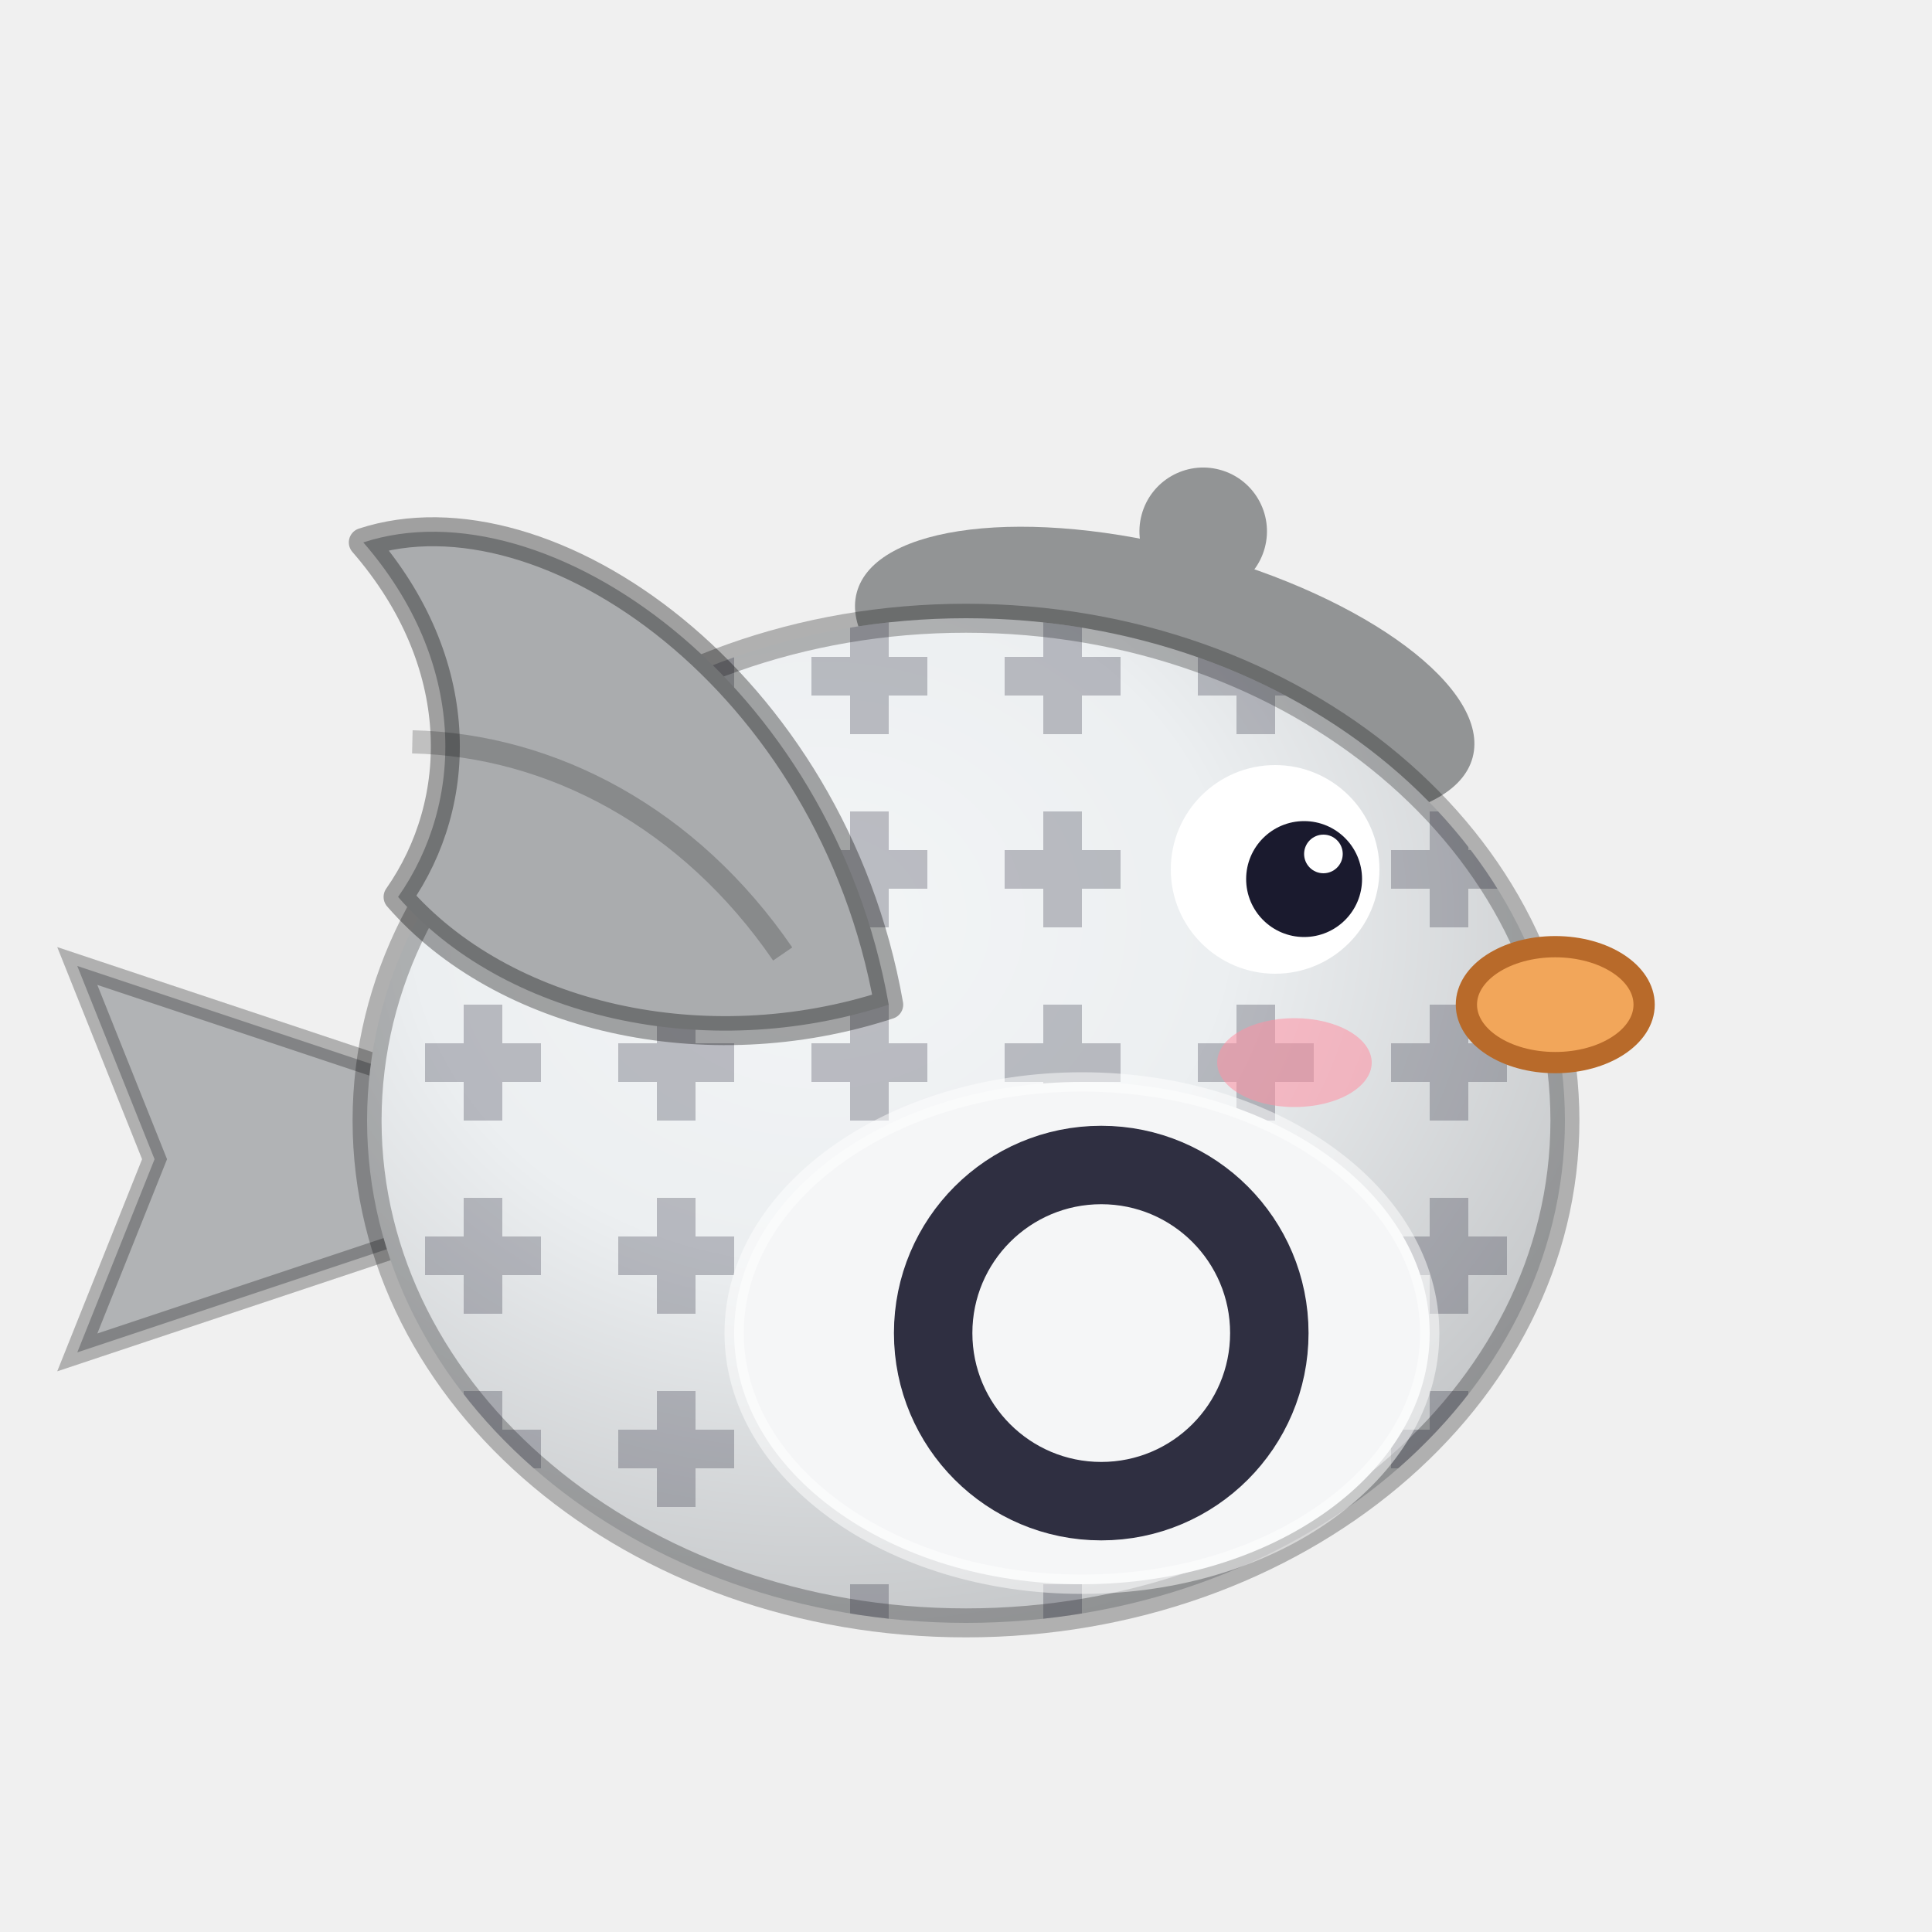
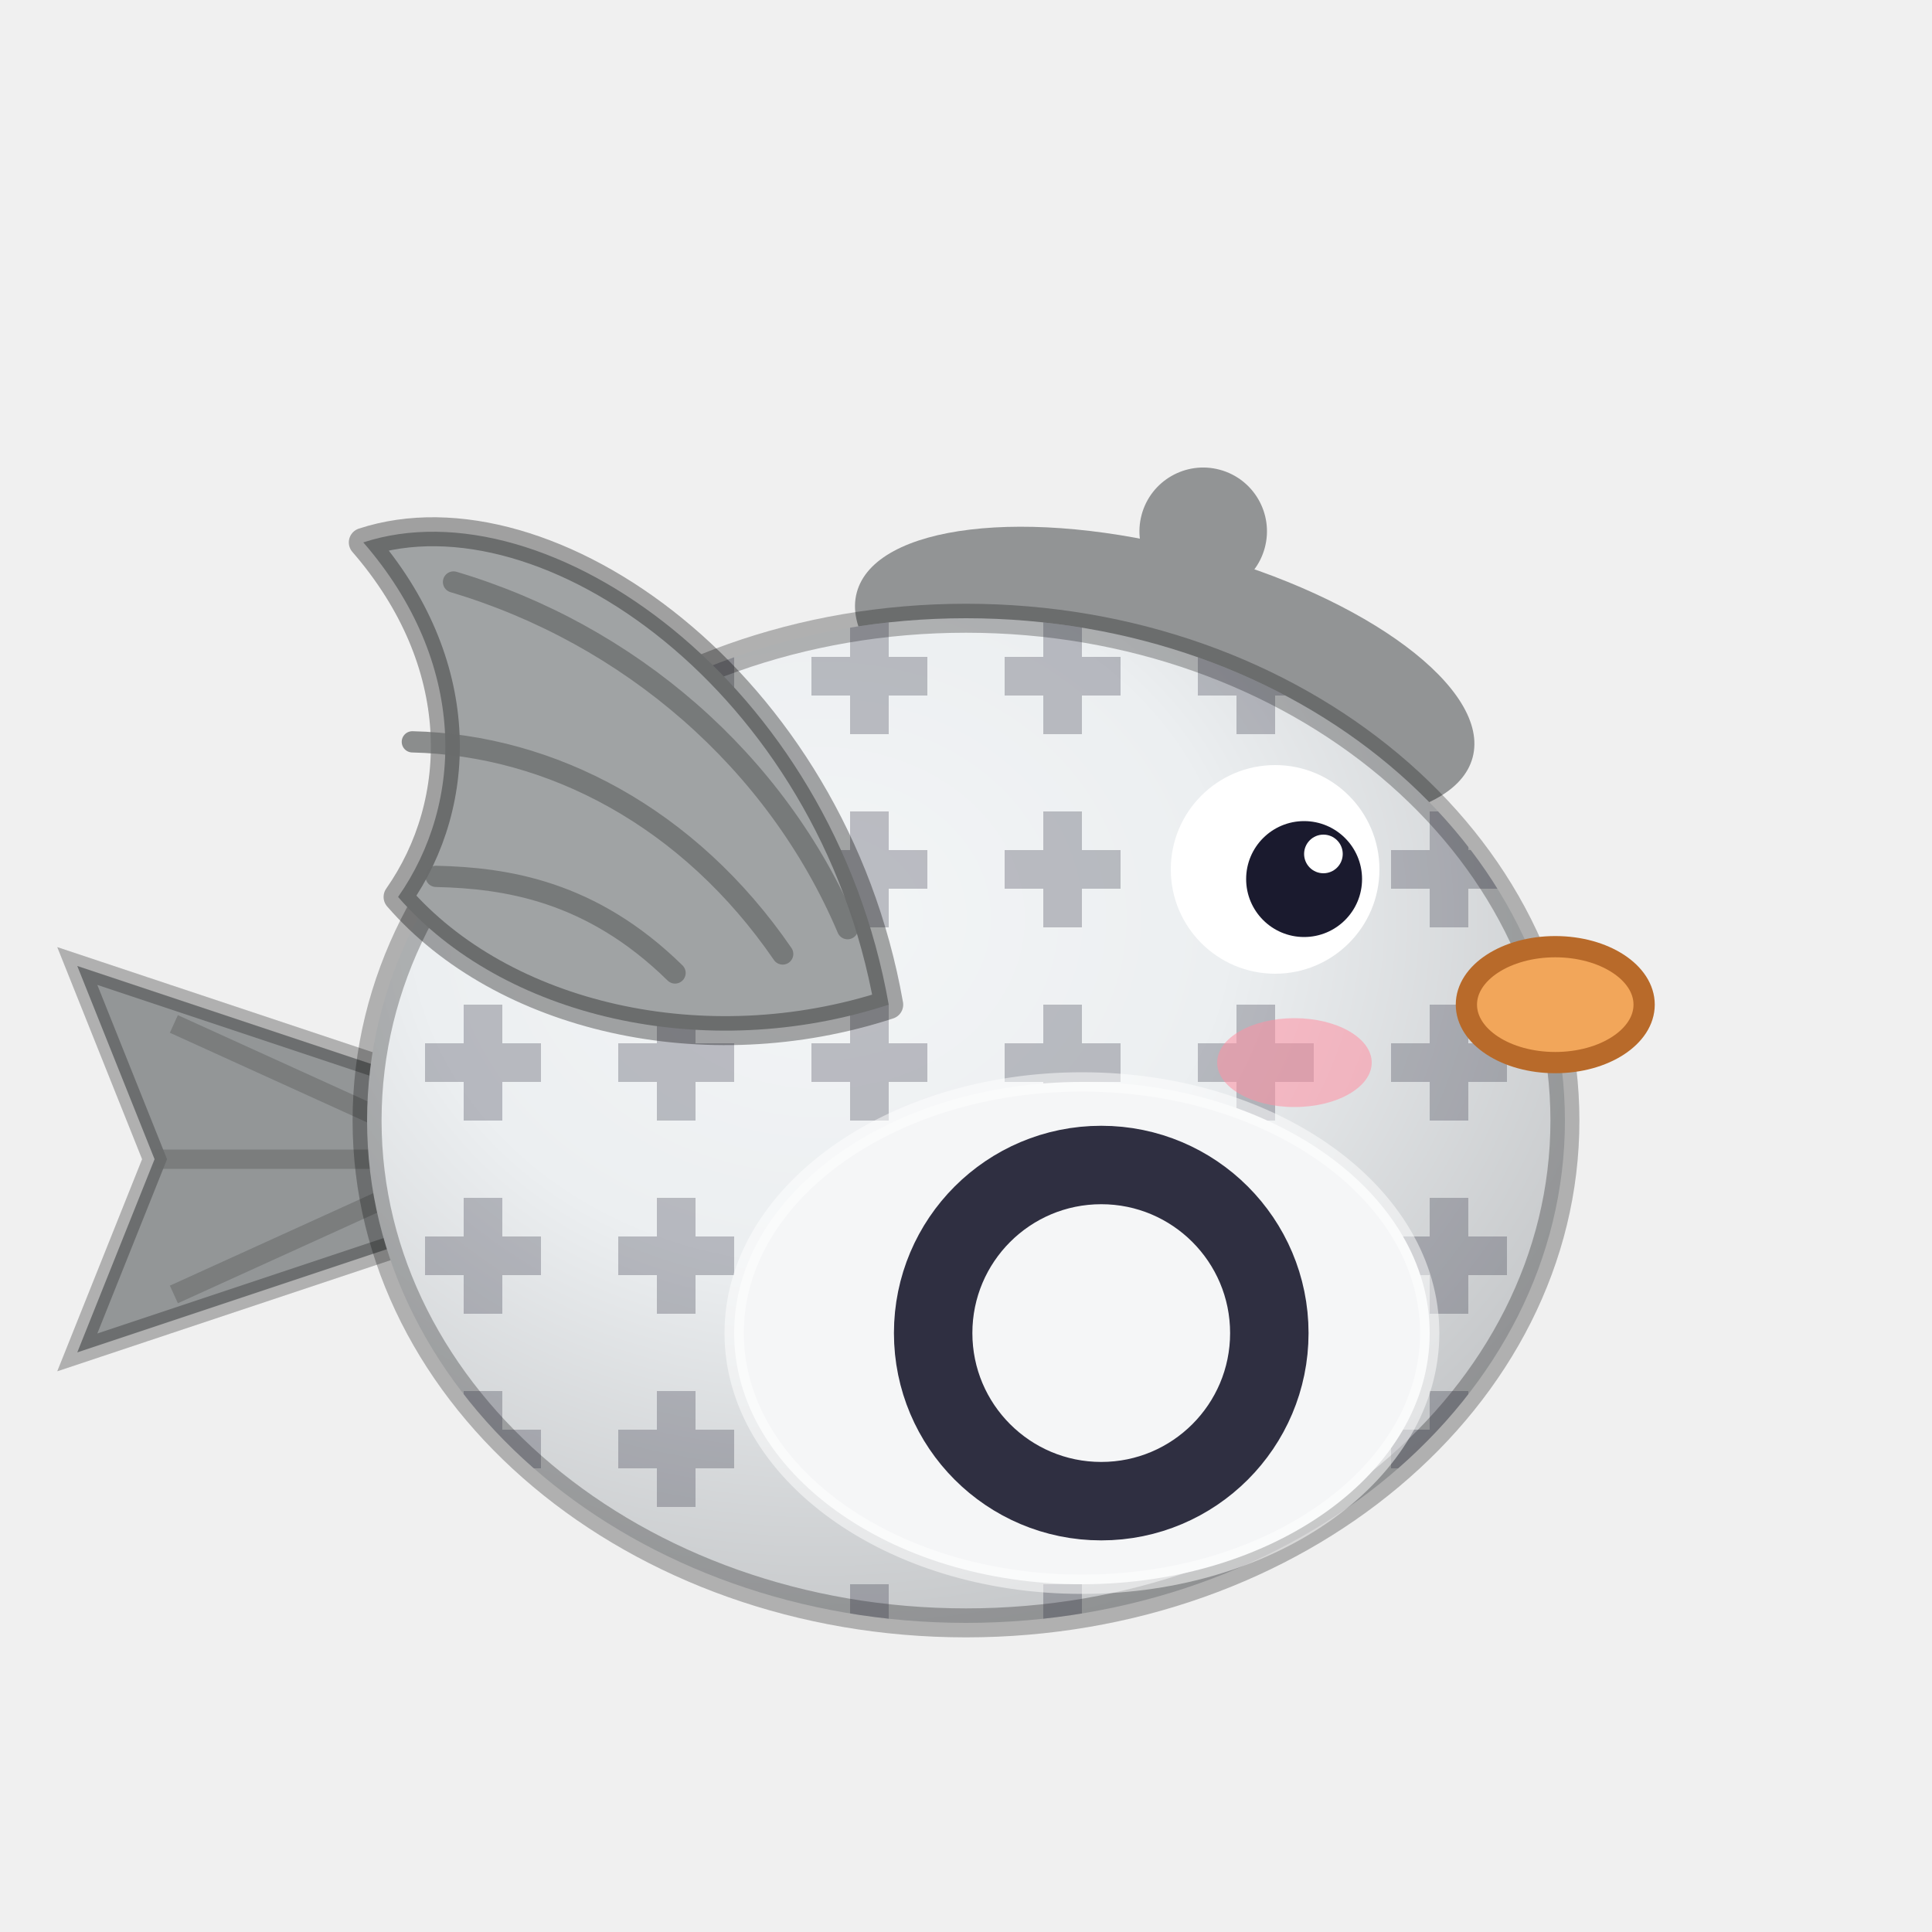
<svg xmlns="http://www.w3.org/2000/svg" viewBox="0 0 100 100" data-kind="color" data-color="white" data-side-frame="3">
  <defs>
    <radialGradient id="sbwhite" cx="38%" cy="30%" r="75%">
      <stop offset="0" stop-color="#F3F5F6" />
      <stop offset=".45" stop-color="#ECEFF1" />
      <stop offset="1" stop-color="#C2C4C6" />
    </radialGradient>
    <pattern id="sptwhite" width="10" height="10" patternUnits="userSpaceOnUse">
      <g opacity=".26">
        <path d="M5 2 V8 M2 5 H8" stroke="#1A1A2E" stroke-width="2" />
      </g>
    </pattern>
    <clipPath id="scbwhite">
      <ellipse cx="50" cy="58" rx="31" ry="26" />
    </clipPath>
  </defs>
-   <path d="M22 56 L4 50 L8 60 L4 70 L22 64z" fill="#B1B3B5" stroke="#0004" stroke-width="1.2" />
+   <path d="M22 56 L4 50 L8 60 L4 70 L22 64z" fill="#939697" stroke="#0004" stroke-width="1.2" />
+   <path d="M20 60 L8 60 M20 58 L9 53 M20 62 L9 67" stroke="#6A6C6C" stroke-width="1" opacity=".6" />
  <g transform="translate(60 36) scale(1.1) rotate(15) translate(-50 -30)">
    <ellipse cx="50" cy="29" rx="15" ry="6" fill="#929495" />
    <circle cx="50" cy="22" r="3" fill="#929495" />
  </g>
  <ellipse cx="50" cy="58" rx="31" ry="26" fill="url(#sbwhite)" stroke="#0004" stroke-width="1.5" />
  <rect x="18" y="30" width="64" height="56" fill="url(#sptwhite)" clip-path="url(#scbwhite)" />
  <ellipse cx="56" cy="69" rx="18" ry="13" fill="#F5F6F7" stroke="#fff" stroke-opacity=".5" stroke-width="1" />
  <g transform="translate(57 69) scale(.58) translate(-50 -50)">
    <circle cx="50" cy="50" r="15" fill="none" stroke="#1A1A2E" stroke-opacity=".9" stroke-width="7" />
  </g>
  <circle cx="66" cy="45" r="5.4" fill="#fff" />
  <circle cx="67.5" cy="45.5" r="3" fill="#1A1A2E" />
  <circle cx="68.5" cy="44.2" r="1" fill="#fff" />
  <ellipse cx="80.5" cy="52" rx="4.6" ry="3" fill="#F2A65A" stroke="#B86A2A" stroke-width="1.1" />
  <ellipse cx="67" cy="55" rx="4" ry="2.3" fill="#FF8FA3" opacity=".55" />
  <g transform="rotate(35 46 52)">
-     <path d="M46 52 C34 40 16 40 10 48 C18 50 22 56 22 62 C30 64 40 60 46 52z" fill="#AAACAE" stroke="#0005" stroke-width="1.5" stroke-linejoin="round" />
-     <path d="M40 53 C32 50 24 51 18 55" fill="none" stroke="#0003" stroke-width="1.2" />
+     <path d="M46 52 C34 40 16 40 10 48 C18 50 22 56 22 62 C30 64 40 60 46 52z" fill="#A0A3A4" stroke="#0005" stroke-width="1.5" stroke-linejoin="round" />
+     <path d="M40 53 C32 50 24 51 18 55 M42 50 C34 45 24 44 15 47 M36 57 C30 56 26 58 23 60" fill="none" stroke="#6A6C6C" stroke-width="1.1" stroke-linecap="round" opacity=".75" />
  </g>
  <g transform="translate(0 2)" />
</svg>
